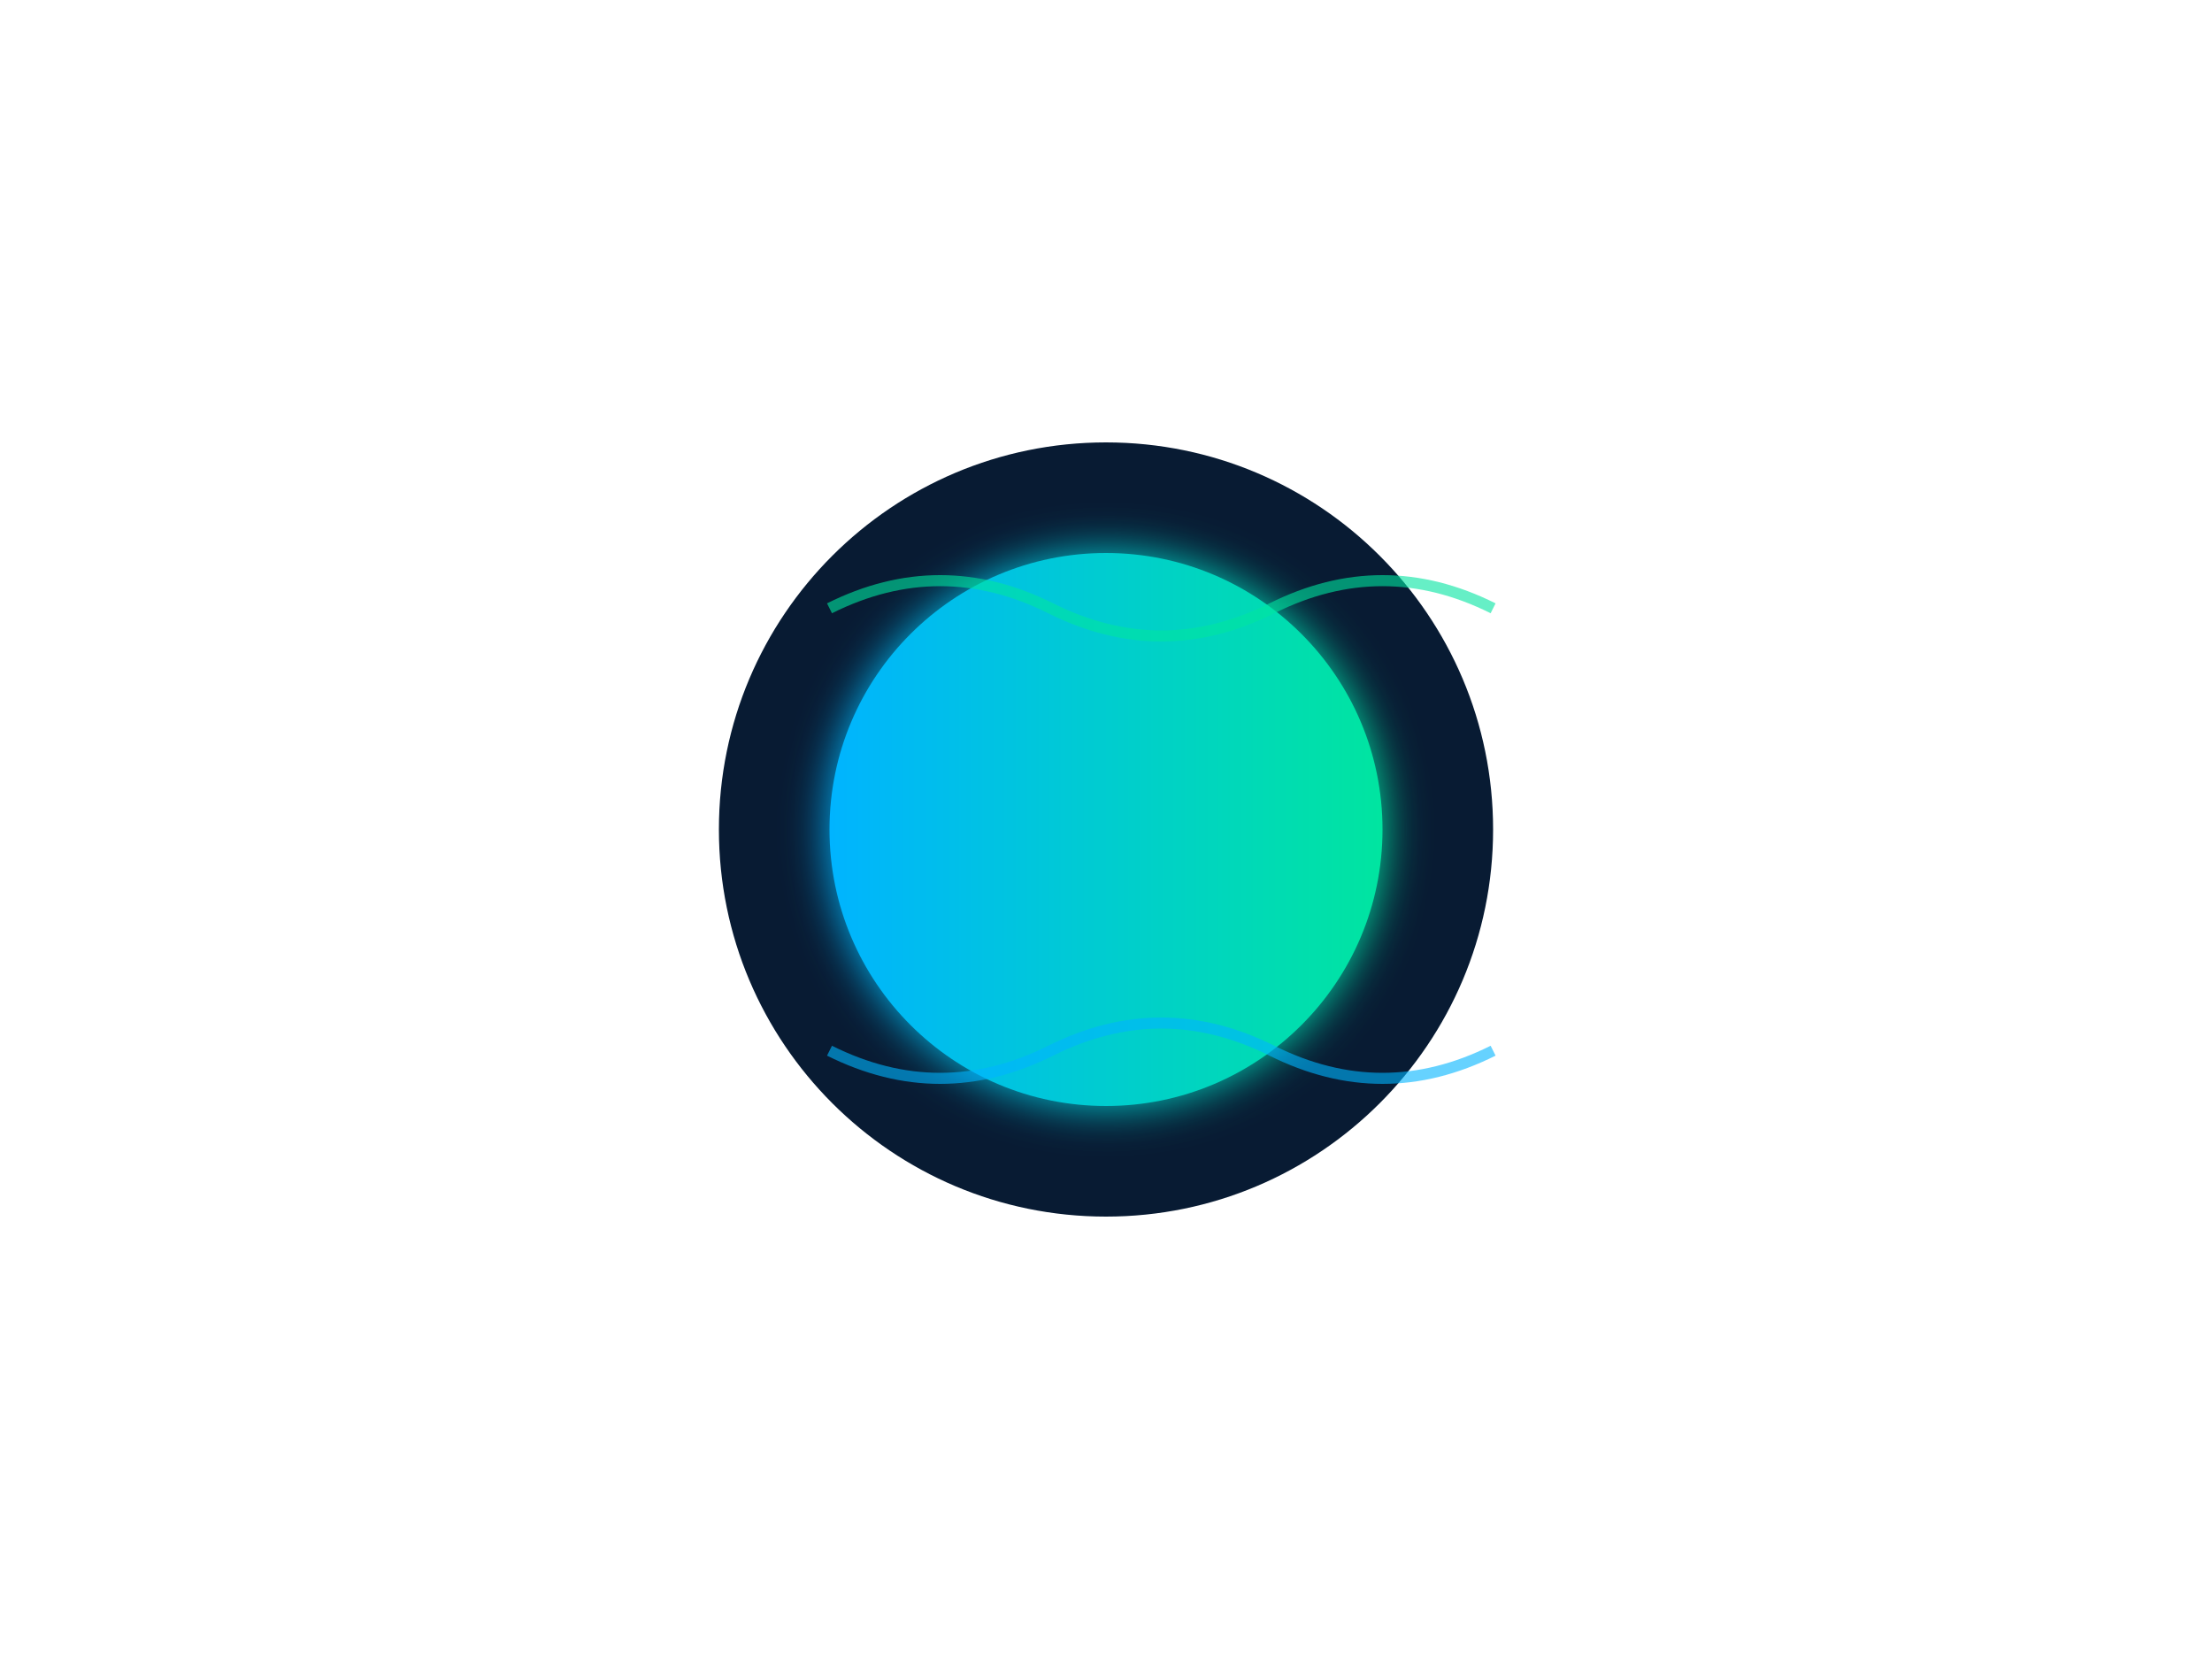
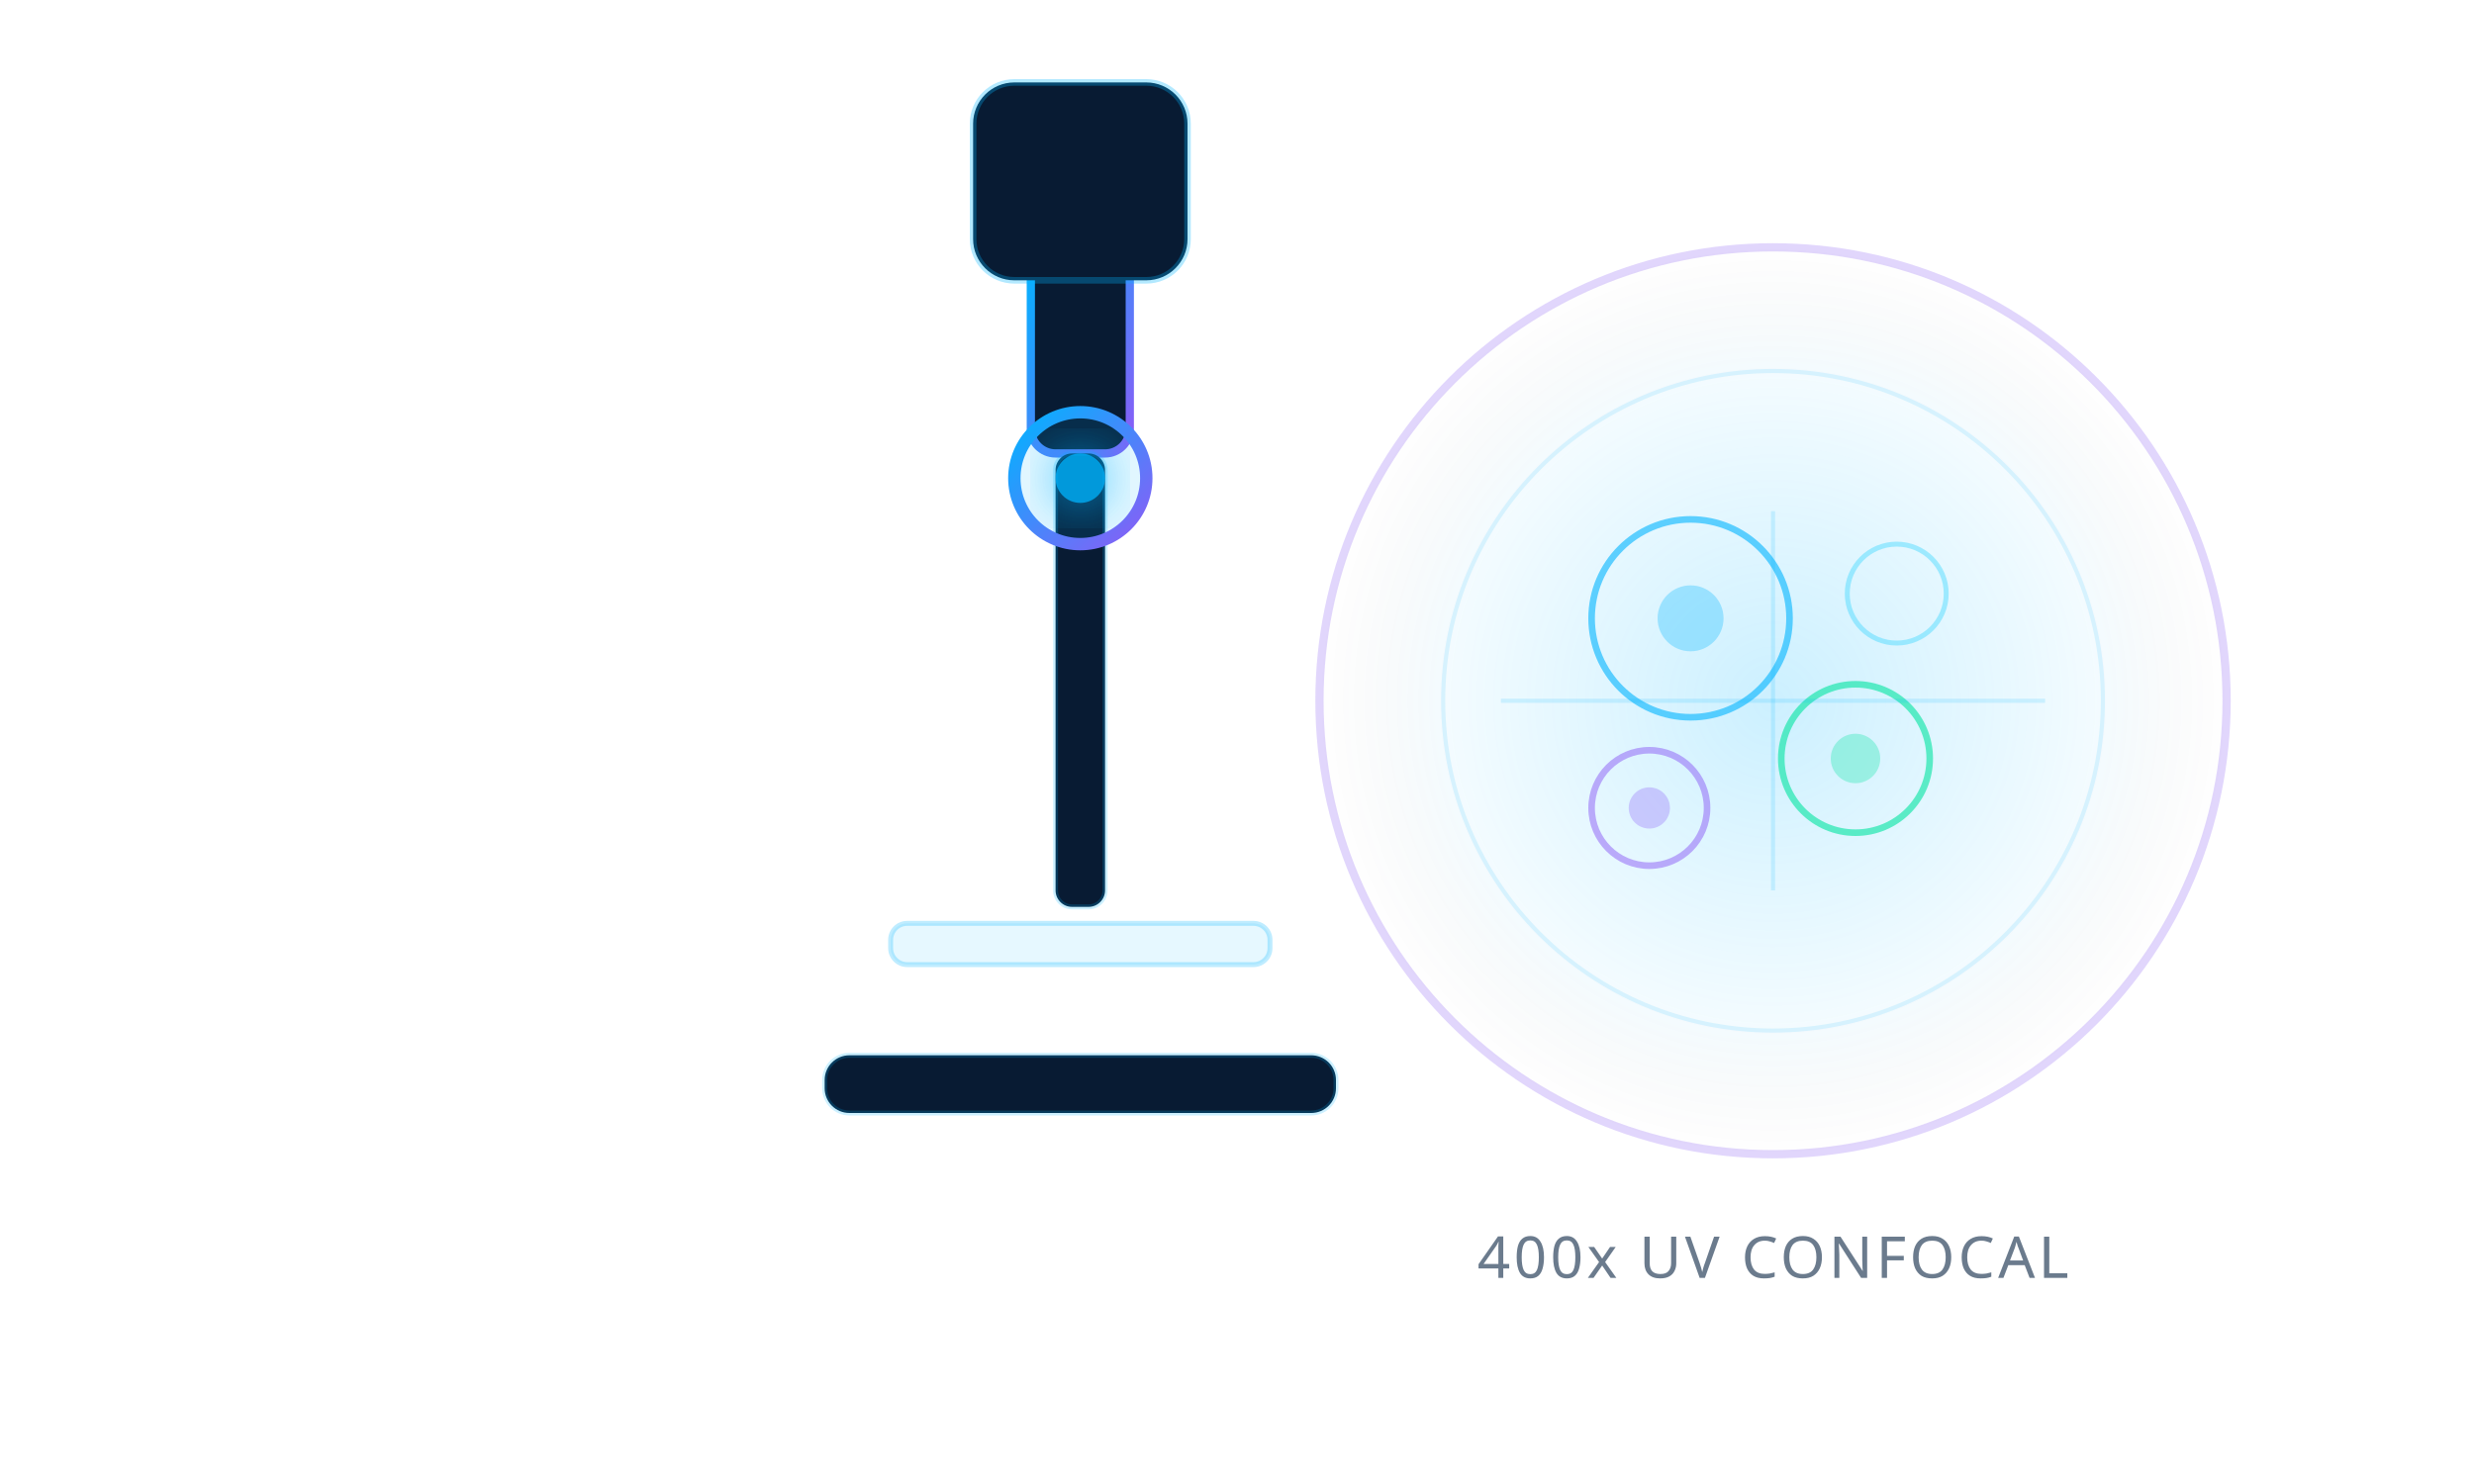
- <svg xmlns="http://www.w3.org/2000/svg" viewBox="0 0 400 300">
+ <svg xmlns="http://www.w3.org/2000/svg" viewBox="0 0 300 180">
  <defs>
-     <linearGradient id="grad" x1="0%" y1="0%" x2="100%" y2="0%">
+     <linearGradient id="lensGrad" x1="0%" y1="0%" x2="100%" y2="100%">
      <stop offset="0%" stop-color="#00B4FF" />
-       <stop offset="100%" stop-color="#00E5A0" />
+       <stop offset="100%" stop-color="#8B5CF6" />
    </linearGradient>
+     <radialGradient id="viewGrad" cx="50%" cy="50%" r="50%">
+       <stop offset="0%" stop-color="rgba(0,180,255,0.2)" />
+       <stop offset="70%" stop-color="rgba(0,180,255,0.05)" />
+       <stop offset="100%" stop-color="rgba(0,0,0,0)" />
+     </radialGradient>
    <filter id="glow" x="-50%" y="-50%" width="200%" height="200%">
-       <feGaussianBlur stdDeviation="4" result="coloredBlur" />
+       <feGaussianBlur stdDeviation="3" result="blur" />
      <feMerge>
-         <feMergeNode in="coloredBlur" />
+         <feMergeNode in="blur" />
        <feMergeNode in="SourceGraphic" />
      </feMerge>
    </filter>
  </defs>
-   <circle cx="200" cy="150" r="70" fill="#081B33" />
-   <circle cx="200" cy="150" r="50" fill="url(#grad)" filter="url(#glow)" />
-   <line x1="200" y1="150" x2="70" y2="150" stroke="url(#grad)" stroke-width="3" />
-   <line x1="200" y1="150" x2="330" y2="150" stroke="url(#grad)" stroke-width="3" />
-   <path d="M150 110 q20 -10 40 0 t40 0 t40 0" stroke="#00E5A0" stroke-width="2" fill="none" opacity="0.6" />
-   <path d="M150 190 q20 10 40 0 t40 0 t40 0" stroke="#00B4FF" stroke-width="2" fill="none" opacity="0.6" />
+   <rect x="125" y="30" width="12" height="25" rx="3" fill="#081B33" stroke="url(#lensGrad)" stroke-width="1" />
+   <rect x="118" y="10" width="26" height="24" rx="5" fill="#081B33" stroke="rgba(0,180,255,0.3)" stroke-width="0.8" />
+   <rect x="128" y="55" width="6" height="55" rx="2" fill="#081B33" stroke="rgba(0,180,255,0.2)" stroke-width="0.6" />
+   <circle cx="131" cy="58" r="8" fill="rgba(0,180,255,0.12)" stroke="url(#lensGrad)" stroke-width="1.5" />
+   <circle cx="131" cy="58" r="3" fill="#00B4FF" filter="url(#glow)" opacity="0.8" />
+   <rect x="108" y="112" width="46" height="5" rx="2" fill="rgba(0,180,255,0.1)" stroke="rgba(0,180,255,0.25)" stroke-width="0.6" />
+   <rect x="100" y="128" width="62" height="7" rx="3" fill="#081B33" stroke="rgba(0,180,255,0.2)" stroke-width="0.6" />
+   <circle cx="215" cy="85" r="55" fill="url(#viewGrad)" stroke="rgba(139,92,246,0.25)" stroke-width="1" />
+   <circle cx="215" cy="85" r="40" fill="none" stroke="rgba(0,180,255,0.12)" stroke-width="0.5" />
+   <circle cx="205" cy="75" r="12" fill="none" stroke="#00B4FF" stroke-width="0.8" opacity="0.6" />
+   <circle cx="205" cy="75" r="4" fill="rgba(0,180,255,0.3)" />
+   <circle cx="225" cy="92" r="9" fill="none" stroke="#00E5A0" stroke-width="0.8" opacity="0.6" />
+   <circle cx="225" cy="92" r="3" fill="rgba(0,229,160,0.3)" />
+   <circle cx="200" cy="98" r="7" fill="none" stroke="#8B5CF6" stroke-width="0.8" opacity="0.5" />
+   <circle cx="200" cy="98" r="2.5" fill="rgba(139,92,246,0.3)" />
+   <circle cx="230" cy="72" r="6" fill="none" stroke="#30D5FF" stroke-width="0.6" opacity="0.4" />
+   <line x1="215" y1="62" x2="215" y2="108" stroke="rgba(0,180,255,0.15)" stroke-width="0.5" />
+   <line x1="182" y1="85" x2="248" y2="85" stroke="rgba(0,180,255,0.15)" stroke-width="0.5" />
+   <text x="215" y="155" text-anchor="middle" font-family="'Exo 2', sans-serif" font-size="7" fill="#6B7B8D" letter-spacing="0.06em">400x UV CONFOCAL</text>
</svg>
